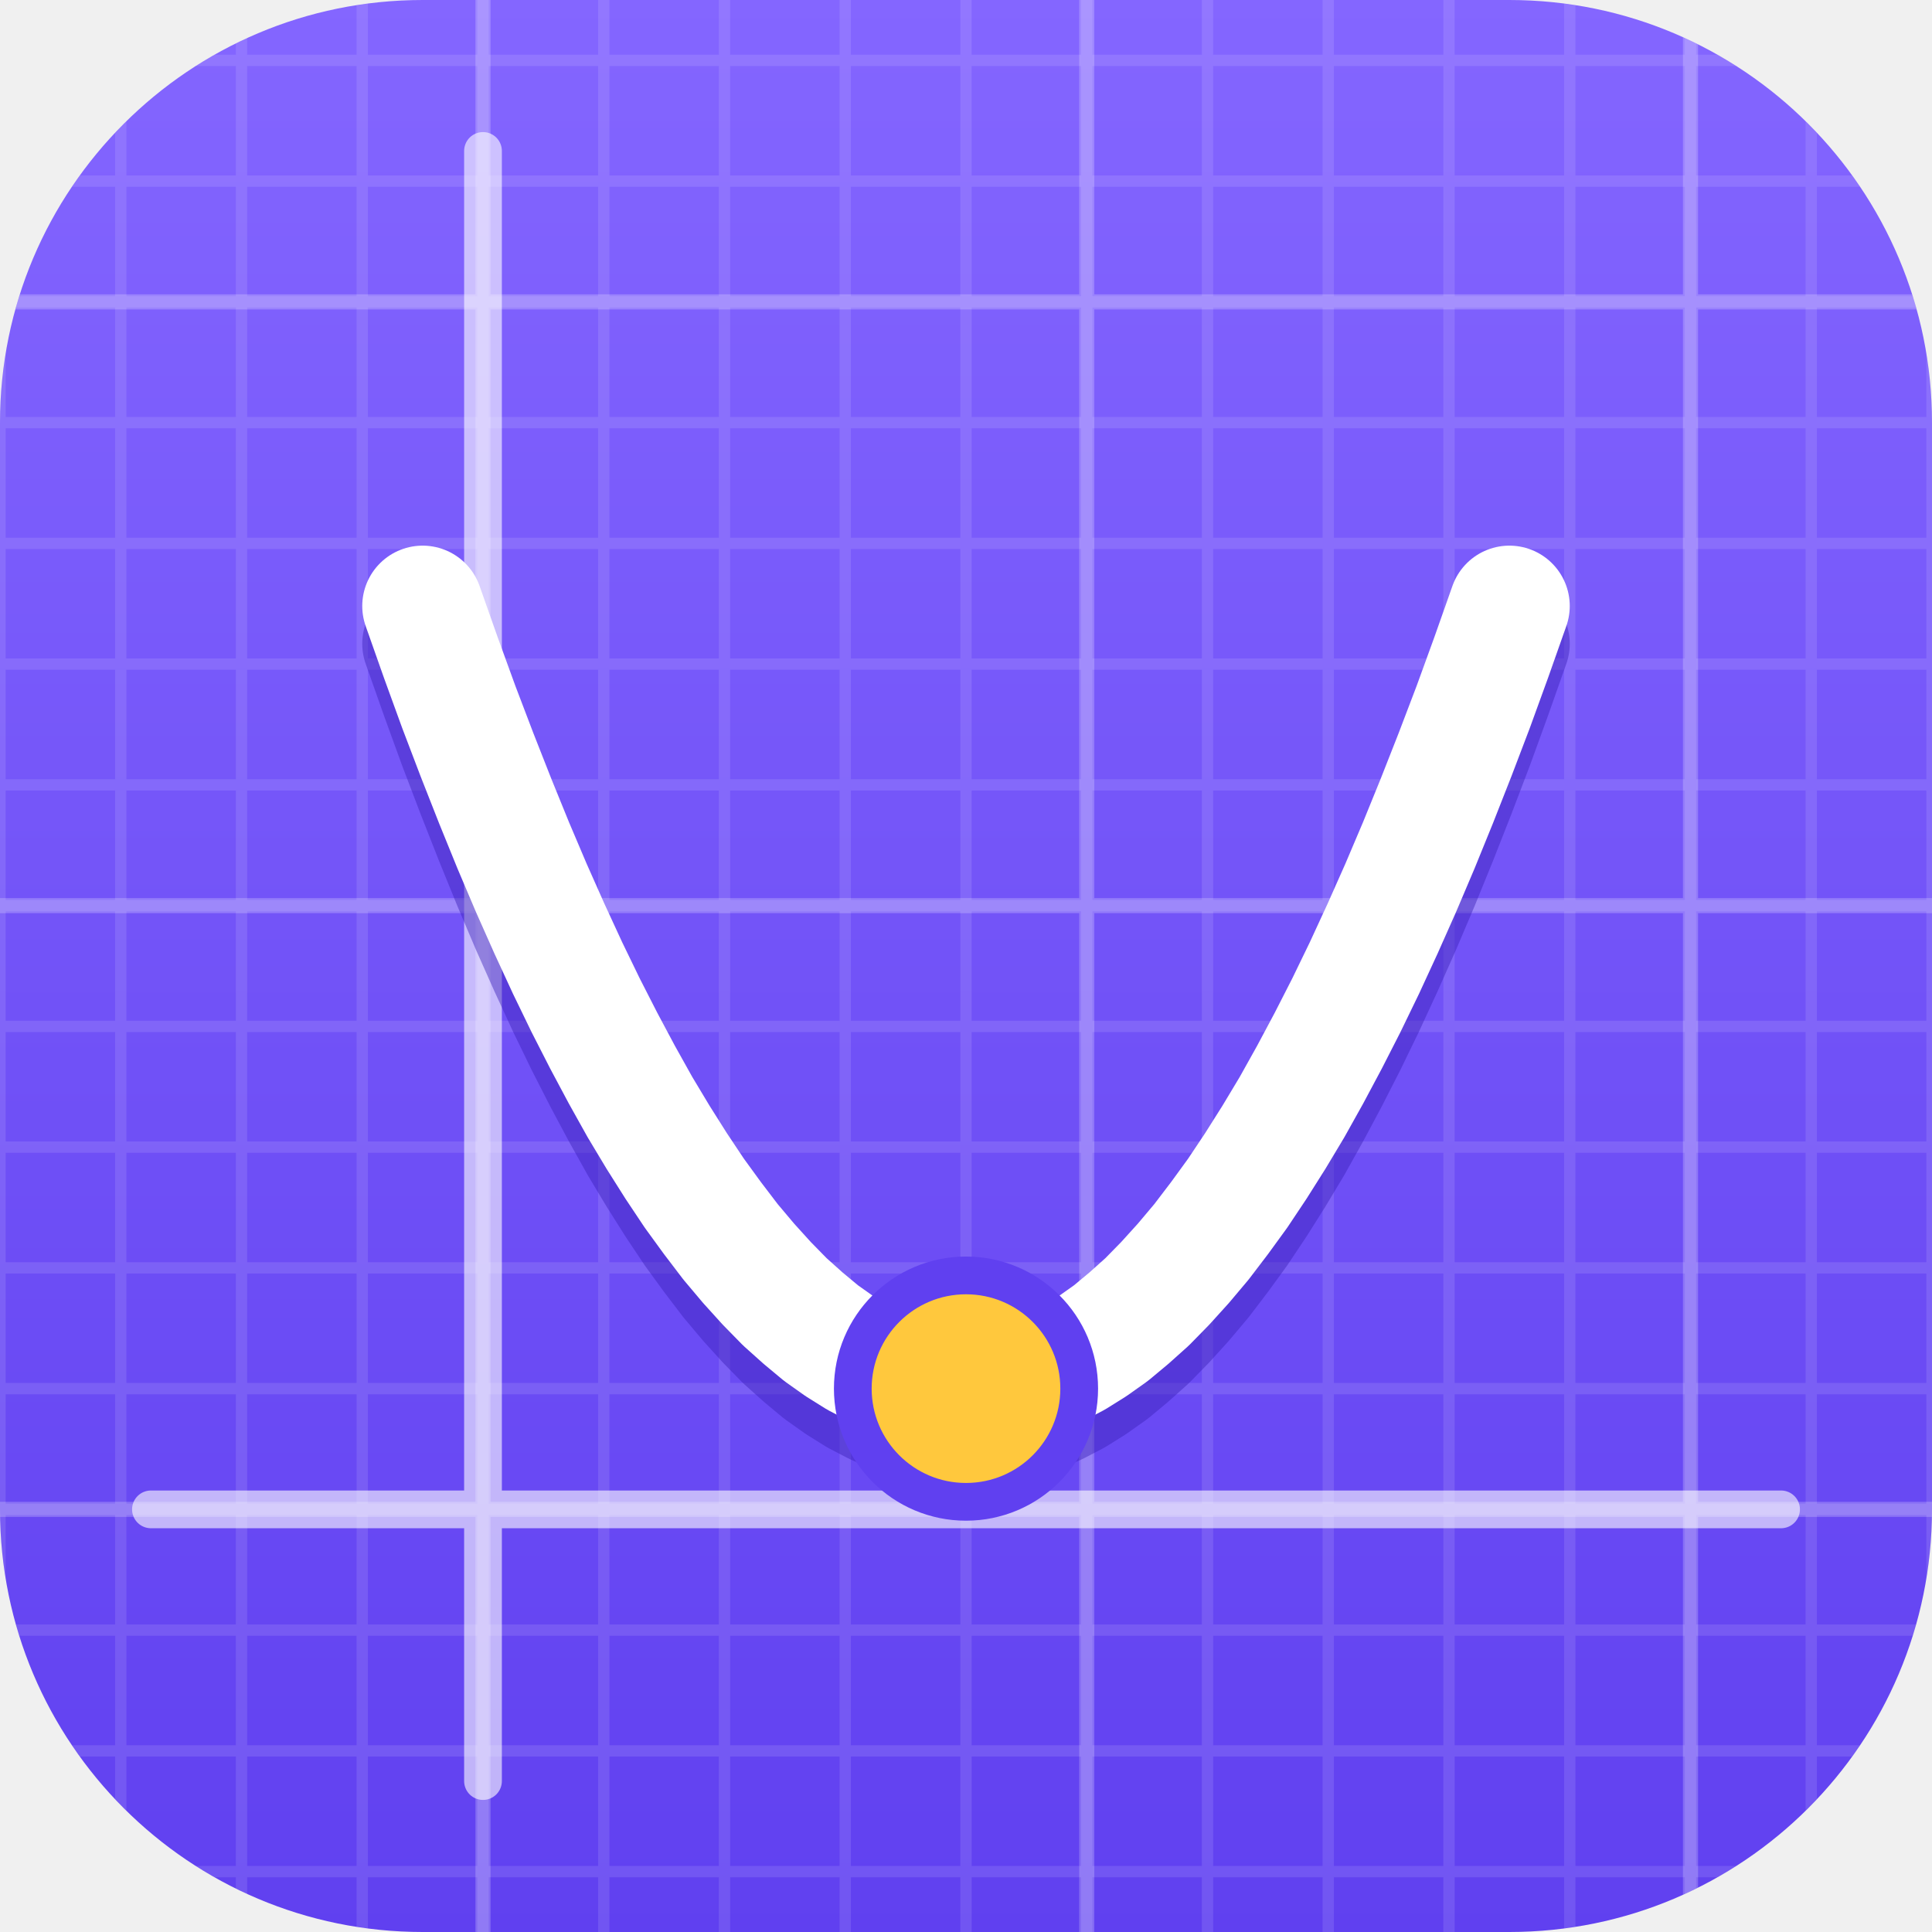
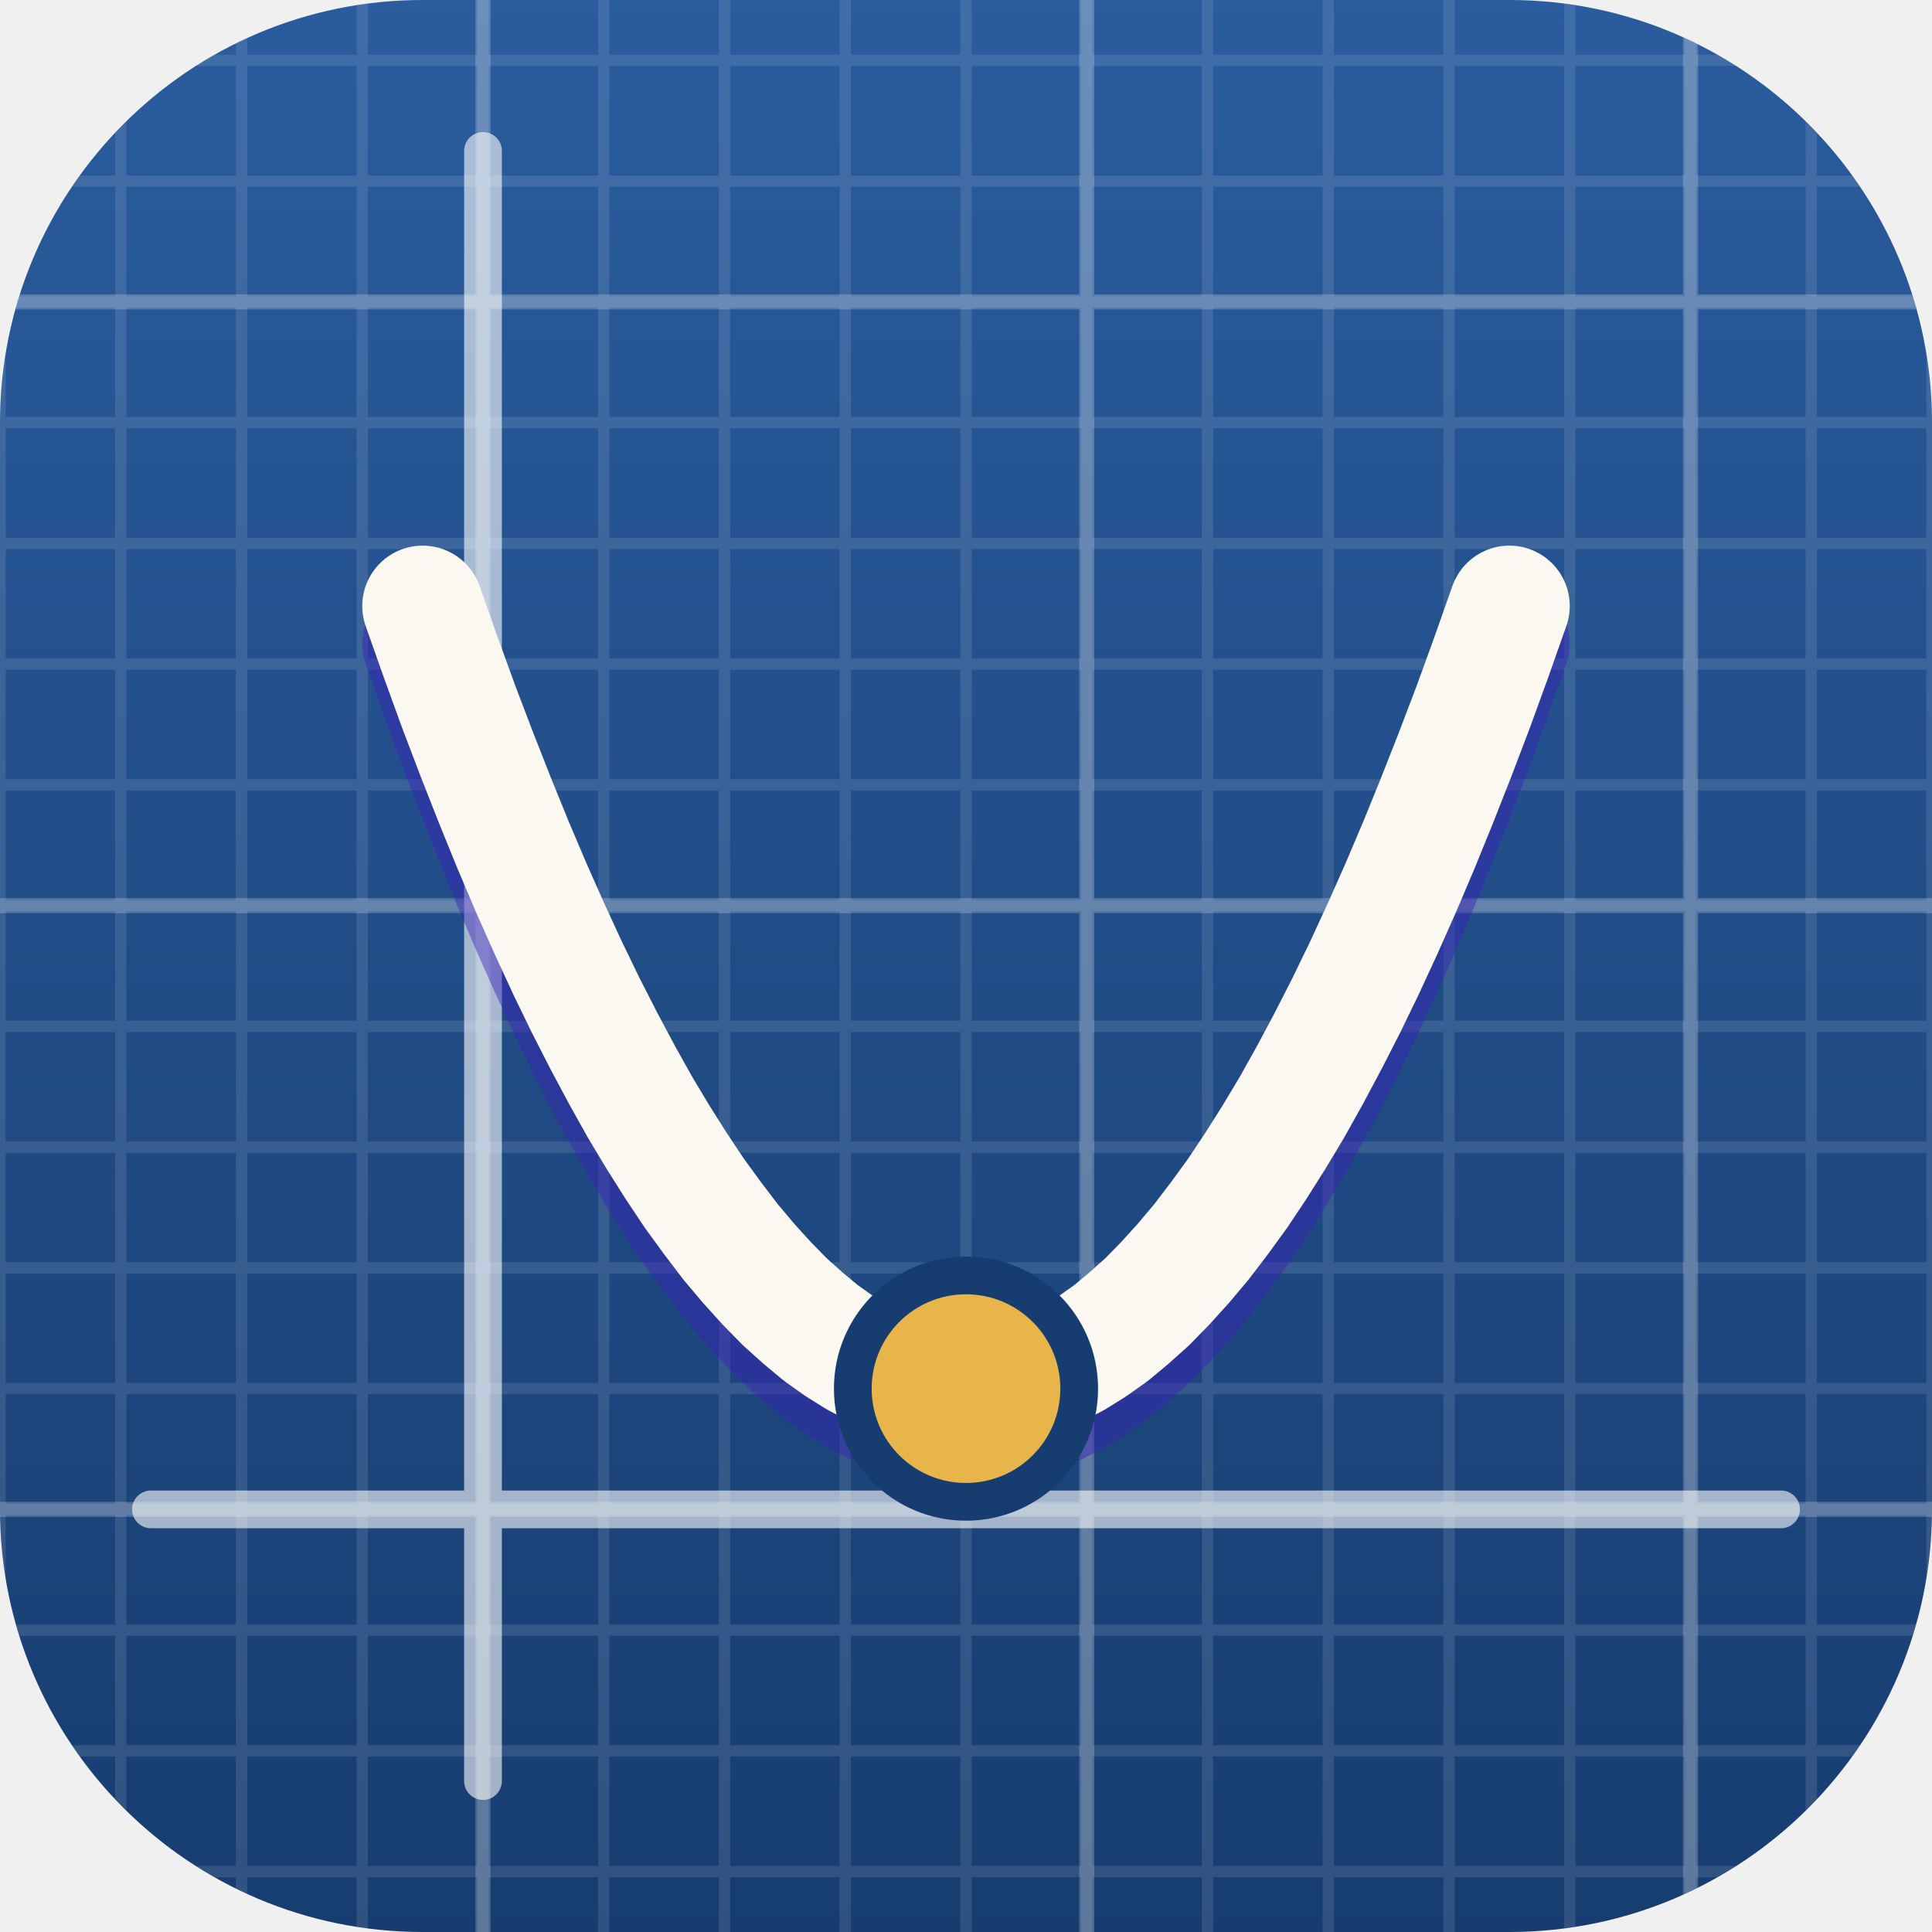
<svg xmlns="http://www.w3.org/2000/svg" viewBox="0 0 512 512">
  <defs>
    <clipPath id="r">
      <rect width="512" height="512" rx="112" />
    </clipPath>
    <linearGradient id="g" x1="0" y1="0" x2="0" y2="1">
-       <stop offset="0" stop-color="#8466ff" />
-       <stop offset="1" stop-color="#6040f0" />
+       <stop offset="0" stop-color="#2a5c9e" />
+       <stop offset="1" stop-color="#173d70" />
    </linearGradient>
  </defs>
  <g clip-path="url(#r)">
    <rect width="512" height="512" fill="url(#g)" />
    <path d="M0 0V512M32 0V512M64 0V512M96 0V512M128 0V512M160 0V512M192 0V512M224 0V512M256 0V512M288 0V512M320 0V512M352 0V512M384 0V512M416 0V512M448 0V512M480 0V512M512 0V512M0 16H512M0 48H512M0 80H512M0 112H512M0 144H512M0 176H512M0 208H512M0 240H512M0 272H512M0 304H512M0 336H512M0 368H512M0 400H512M0 432H512M0 464H512M0 496H512" stroke="#fff" stroke-opacity="0.11" stroke-width="3" />
    <path d="M128 0V512M288 0V512M448 0V512M0 80H512M0 240H512M0 400H512" stroke="#fff" stroke-opacity="0.22" stroke-width="4" />
    <g transform="translate(256 256) scale(1) translate(-256 -256)">
      <path d="M128 40V472M40 400H472" stroke="#fff" stroke-opacity=".6" stroke-width="10" stroke-linecap="round" />
      <path d="M112.0 160.6 L116.8 174.2 L121.6 187.4 L126.4 200.0 L131.2 212.2 L136.0 224.0 L140.8 235.3 L145.6 246.1 L150.4 256.5 L155.2 266.4 L160.0 275.8 L164.8 284.8 L169.6 293.4 L174.4 301.4 L179.2 309.0 L184.0 316.2 L188.8 322.8 L193.6 329.1 L198.4 334.8 L203.2 340.1 L208.0 345.0 L212.8 349.3 L217.6 353.3 L222.4 356.7 L227.2 359.7 L232.0 362.2 L236.8 364.3 L241.6 365.9 L246.4 367.1 L251.2 367.8 L256.0 368.0 L260.8 367.8 L265.6 367.1 L270.4 365.9 L275.2 364.3 L280.0 362.2 L284.8 359.7 L289.6 356.7 L294.4 353.3 L299.2 349.3 L304.0 345.0 L308.8 340.1 L313.6 334.8 L318.4 329.1 L323.2 322.8 L328.0 316.2 L332.8 309.0 L337.6 301.4 L342.4 293.4 L347.2 284.8 L352.0 275.8 L356.8 266.4 L361.6 256.5 L366.4 246.1 L371.2 235.3 L376.0 224.0 L380.8 212.2 L385.6 200.0 L390.4 187.4 L395.2 174.2 L400.0 160.6" fill="none" stroke="#3a20b8" stroke-opacity=".45" stroke-width="32" stroke-linecap="round" stroke-linejoin="round" transform="translate(0 10)" />
-       <path d="M112.0 160.6 L116.8 174.2 L121.6 187.4 L126.4 200.0 L131.2 212.2 L136.0 224.0 L140.8 235.3 L145.6 246.1 L150.4 256.5 L155.2 266.4 L160.0 275.8 L164.8 284.8 L169.6 293.4 L174.4 301.4 L179.2 309.0 L184.0 316.2 L188.8 322.8 L193.6 329.1 L198.4 334.8 L203.2 340.1 L208.0 345.0 L212.8 349.3 L217.6 353.3 L222.4 356.7 L227.2 359.7 L232.0 362.2 L236.8 364.3 L241.6 365.9 L246.4 367.1 L251.2 367.8 L256.0 368.0 L260.8 367.8 L265.6 367.1 L270.4 365.9 L275.2 364.3 L280.0 362.2 L284.8 359.7 L289.6 356.7 L294.4 353.3 L299.2 349.3 L304.0 345.0 L308.8 340.1 L313.6 334.8 L318.4 329.1 L323.2 322.8 L328.0 316.2 L332.8 309.0 L337.6 301.4 L342.4 293.4 L347.2 284.8 L352.0 275.8 L356.8 266.4 L361.6 256.5 L366.4 246.1 L371.2 235.3 L376.0 224.0 L380.8 212.2 L385.6 200.0 L390.4 187.4 L395.2 174.2 L400.0 160.6" fill="none" stroke="#fff" stroke-width="32" stroke-linecap="round" stroke-linejoin="round" />
-       <circle cx="256.0" cy="368.0" r="30" fill="#ffc83d" stroke="#6040f0" stroke-width="10" />
+       <path d="M112.0 160.6 L116.8 174.2 L121.6 187.4 L126.4 200.0 L131.2 212.2 L136.0 224.0 L140.8 235.3 L145.6 246.1 L150.4 256.5 L155.2 266.4 L160.0 275.8 L164.8 284.8 L169.6 293.4 L174.4 301.4 L179.2 309.0 L184.0 316.2 L188.8 322.8 L193.6 329.1 L198.4 334.8 L203.2 340.1 L208.0 345.0 L212.8 349.3 L217.6 353.3 L222.4 356.7 L227.2 359.7 L232.0 362.2 L236.8 364.3 L241.6 365.9 L246.4 367.1 L251.2 367.8 L256.0 368.0 L260.8 367.8 L265.6 367.1 L270.4 365.9 L275.2 364.3 L280.0 362.2 L284.8 359.7 L289.6 356.7 L294.4 353.3 L299.2 349.3 L304.0 345.0 L308.8 340.1 L313.6 334.8 L318.4 329.1 L323.2 322.8 L328.0 316.2 L332.8 309.0 L337.6 301.4 L342.4 293.4 L347.2 284.8 L352.0 275.8 L356.8 266.4 L361.6 256.5 L366.4 246.1 L371.2 235.3 L376.0 224.0 L380.8 212.2 L385.6 200.0 L390.4 187.4 L395.2 174.2 L400.0 160.6" fill="none" stroke="#fbf8f1" stroke-width="32" stroke-linecap="round" stroke-linejoin="round" />
+       <circle cx="256.0" cy="368.0" r="30" fill="#e8b54a" stroke="#173d70" stroke-width="10" />
    </g>
  </g>
</svg>
